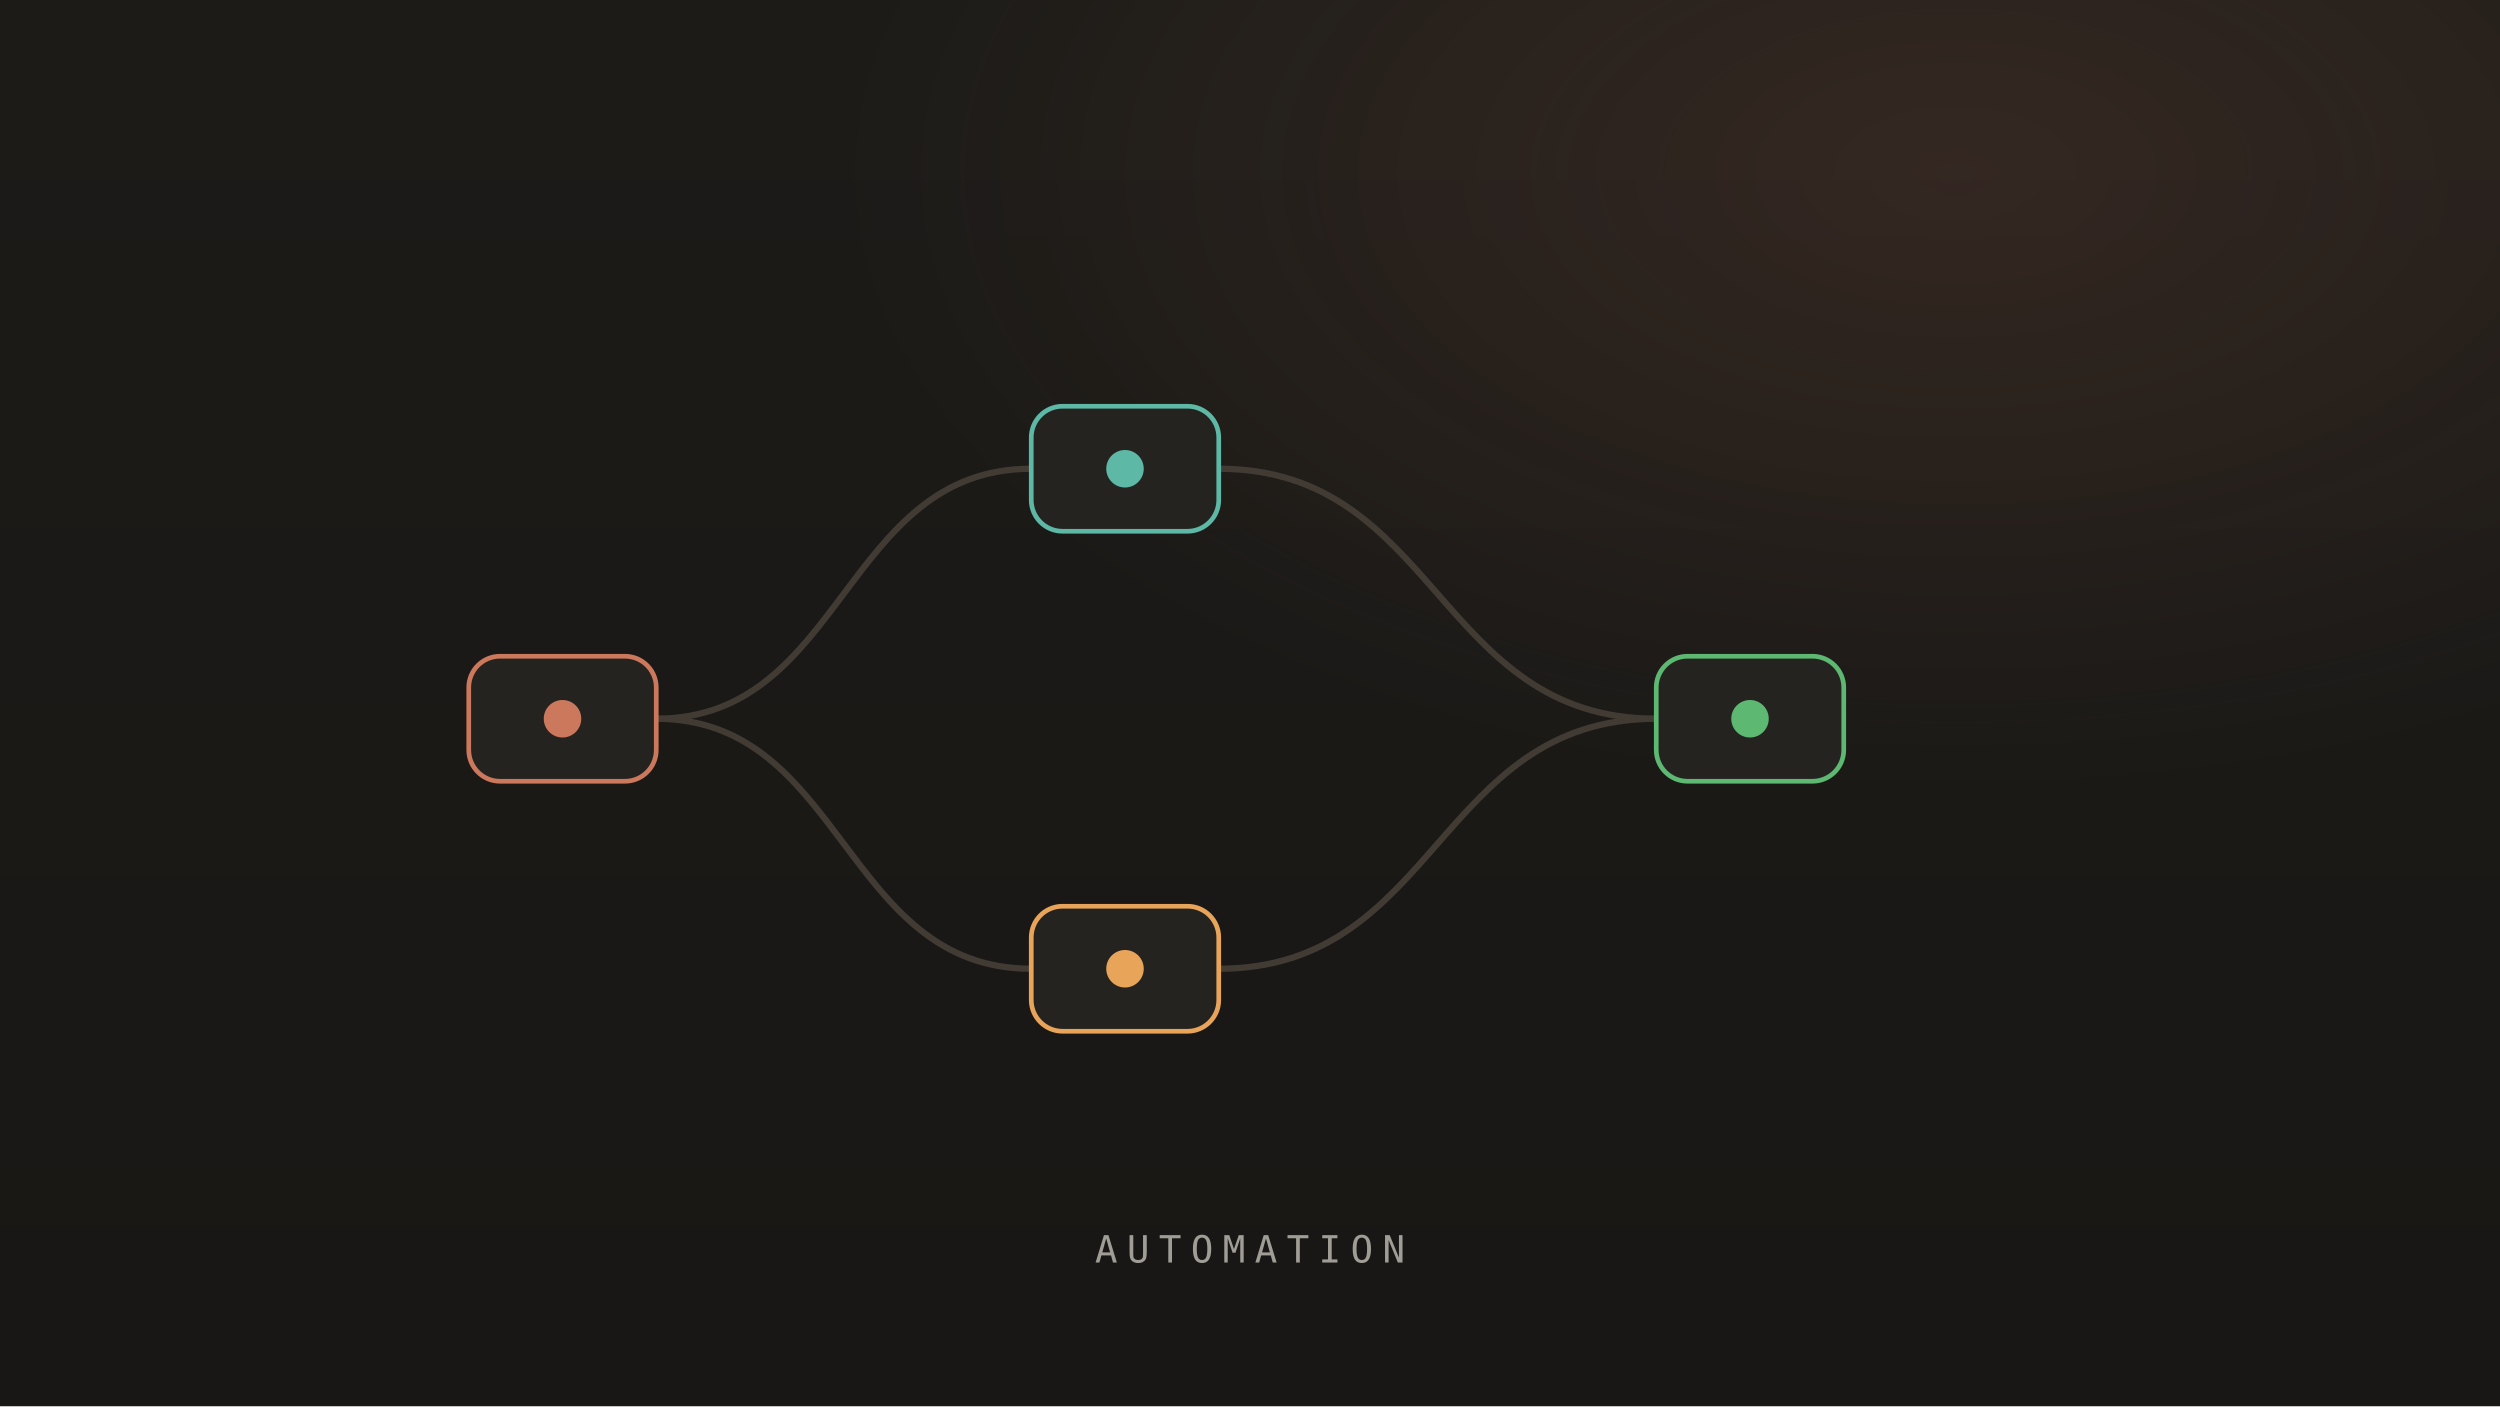
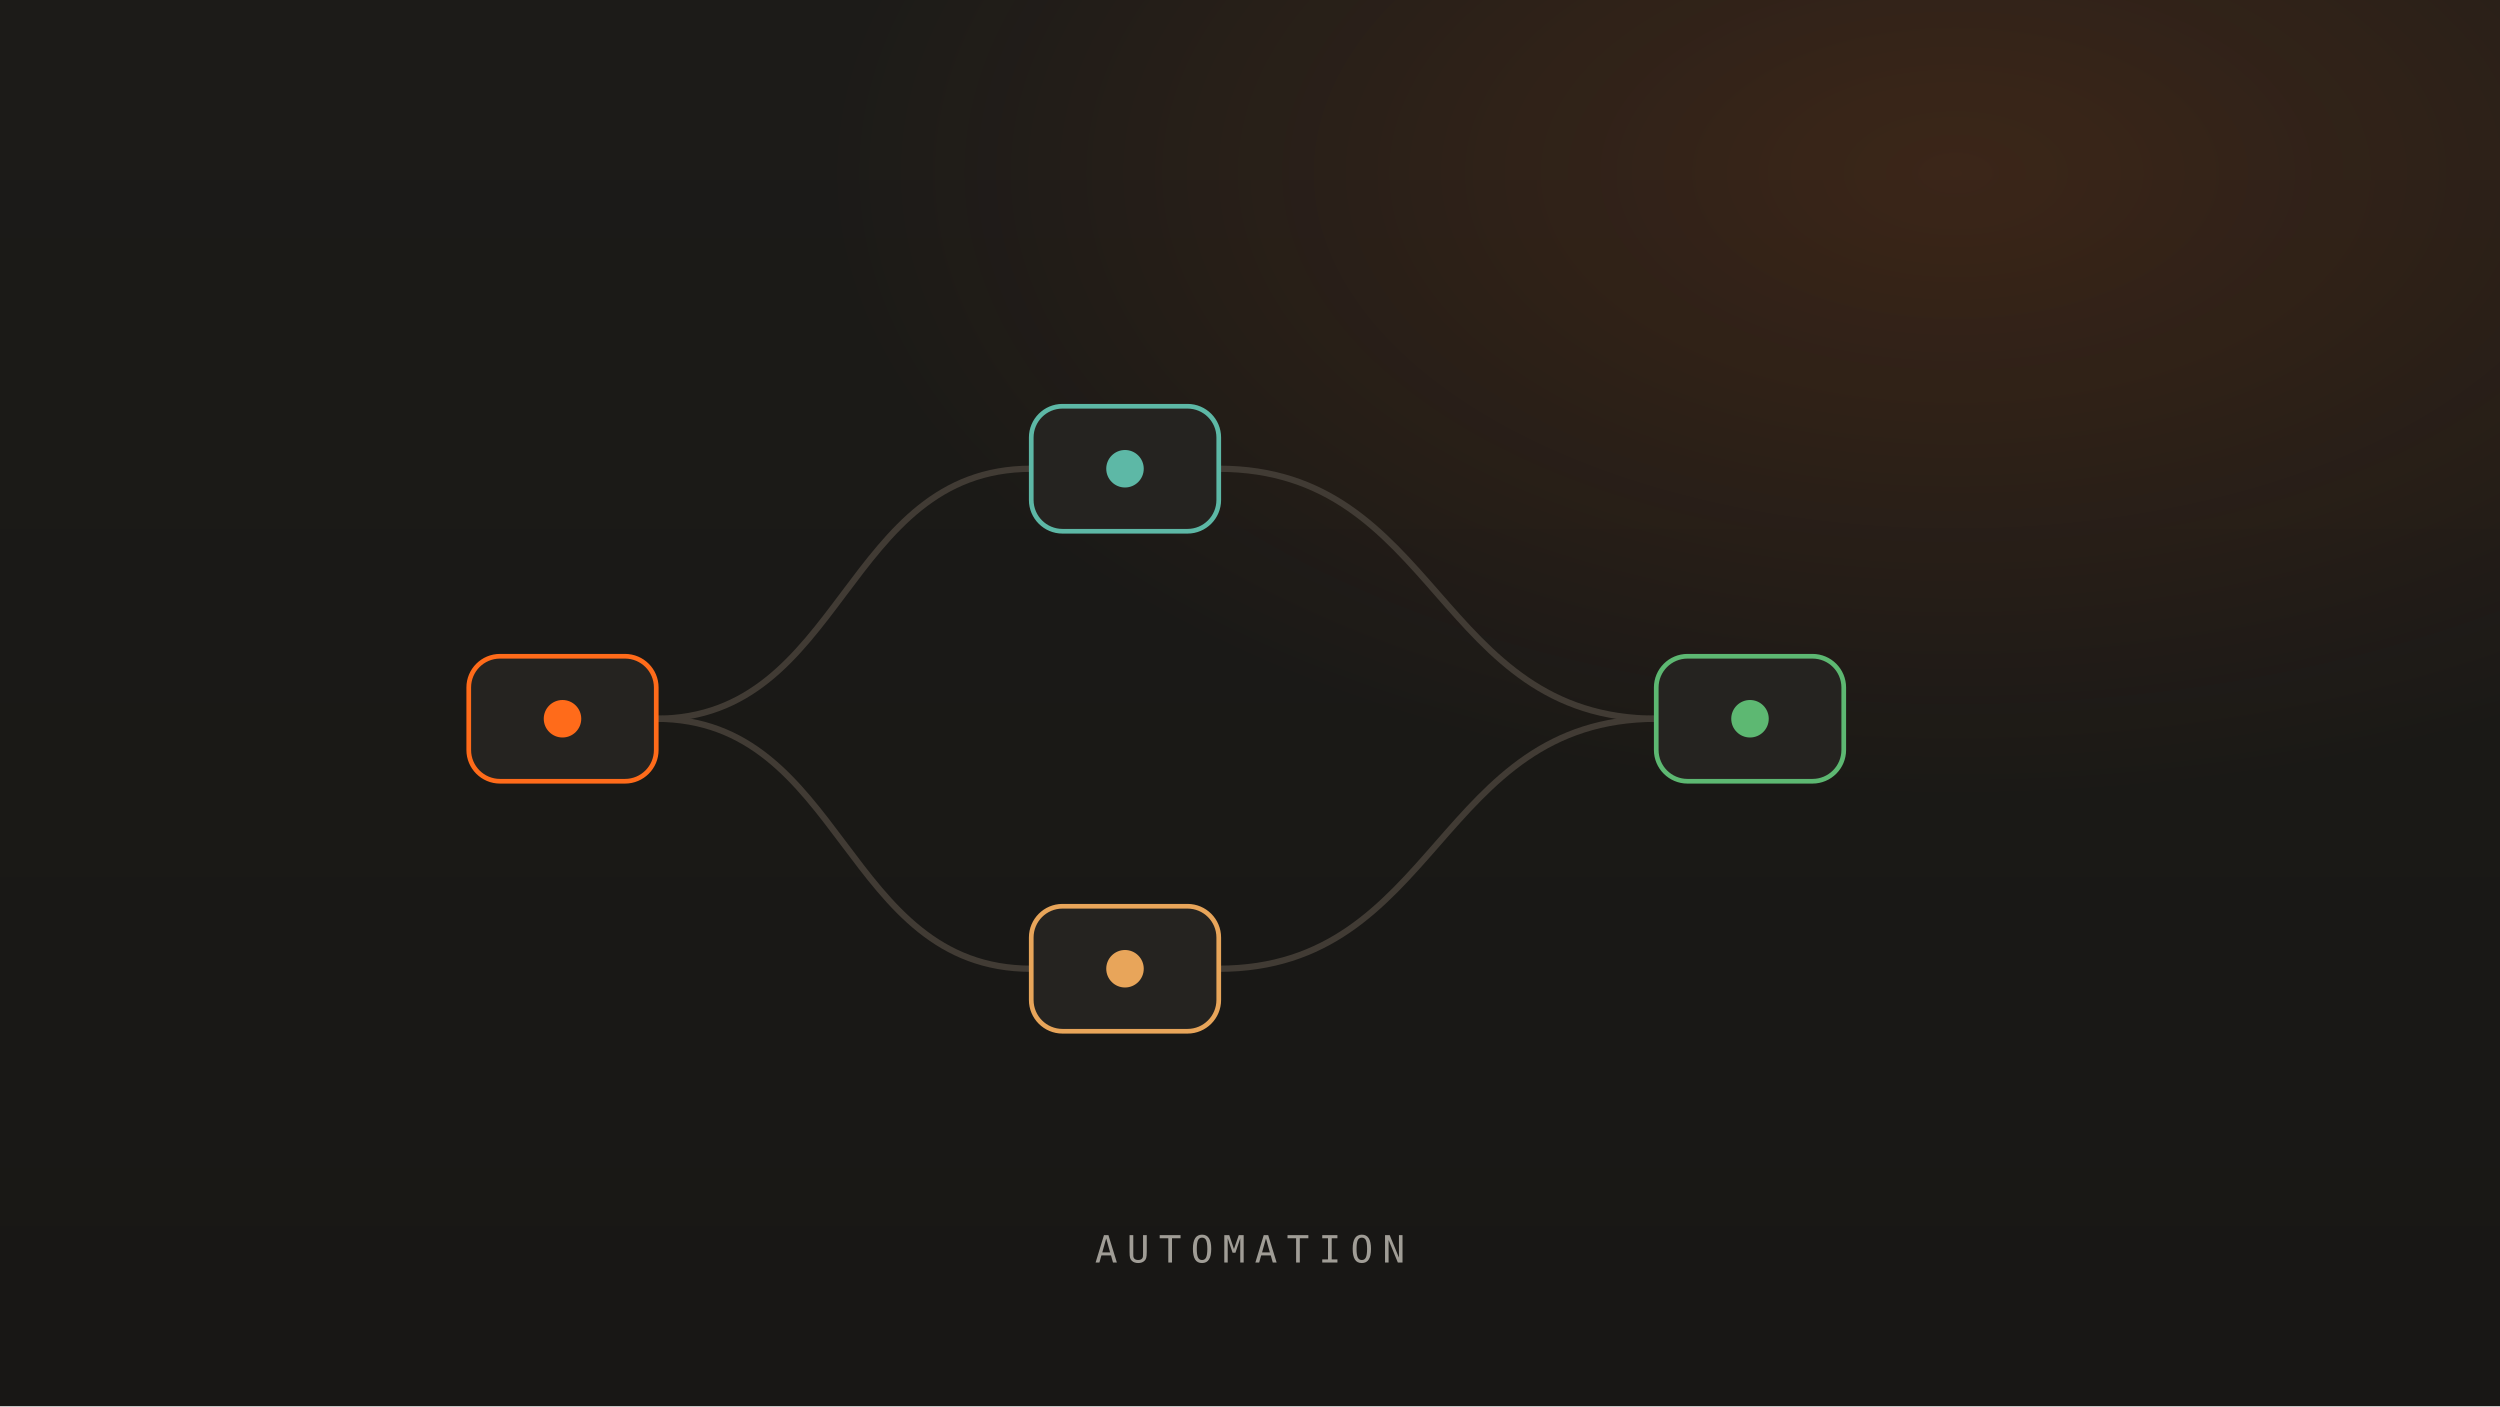
<svg xmlns="http://www.w3.org/2000/svg" viewBox="0 0 800 450" width="800" height="450" role="img">
  <defs>
    <linearGradient id="bg" x1="0" y1="0" x2="0" y2="1">
      <stop offset="0" stop-color="#1c1b18" />
      <stop offset="1" stop-color="#181715" />
    </linearGradient>
    <radialGradient id="glow" cx="0.78" cy="0.12" r="0.9">
-       <stop offset="0" stop-color="#cc785c" stop-opacity="0.14" />
-       <stop offset="0.5" stop-color="#cc785c" stop-opacity="0" />
+       <stop offset="0" stop-color="#ff6b1a" stop-opacity="0.14" />
+       <stop offset="0.5" stop-color="#ff6b1a" stop-opacity="0" />
    </radialGradient>
  </defs>
  <rect x="0.0" y="0.0" width="800.0" height="450.0" rx="0" fill="url(#bg)" />
  <rect x="0.0" y="0.0" width="800.0" height="450.0" rx="0" fill="url(#glow)" />
  <path d="M210 230 C270.0 230,270.0 150,330 150" fill="none" stroke="#413b34" stroke-width="2" stroke-linecap="round" stroke-linejoin="round" />
  <path d="M210 230 C270.0 230,270.0 310,330 310" fill="none" stroke="#413b34" stroke-width="2" stroke-linecap="round" stroke-linejoin="round" />
  <path d="M390 150 C460.0 150,460.0 230,530 230" fill="none" stroke="#413b34" stroke-width="2" stroke-linecap="round" stroke-linejoin="round" />
  <path d="M390 310 C460.0 310,460.0 230,530 230" fill="none" stroke="#413b34" stroke-width="2" stroke-linecap="round" stroke-linejoin="round" />
-   <rect x="150.0" y="210.0" width="60.0" height="40.0" rx="10" fill="#252320" stroke="#cc785c" stroke-width="1.5" />
-   <circle cx="180.0" cy="230.0" r="6.0" fill="#cc785c" />
+   <rect x="150.0" y="210.0" width="60.0" height="40.0" rx="10" fill="#252320" stroke="#ff6b1a" stroke-width="1.5" />
+   <circle cx="180.0" cy="230.0" r="6.0" fill="#ff6b1a" />
  <rect x="330.0" y="130.0" width="60.0" height="40.0" rx="10" fill="#252320" stroke="#5db8a6" stroke-width="1.5" />
  <circle cx="360.0" cy="150.0" r="6.0" fill="#5db8a6" />
  <rect x="330.0" y="290.0" width="60.0" height="40.0" rx="10" fill="#252320" stroke="#e8a55a" stroke-width="1.5" />
  <circle cx="360.0" cy="310.0" r="6.0" fill="#e8a55a" />
  <rect x="530.0" y="210.0" width="60.0" height="40.0" rx="10" fill="#252320" stroke="#5db872" stroke-width="1.5" />
  <circle cx="560.0" cy="230.0" r="6.0" fill="#5db872" />
  <text x="400.0" y="404.0" font-family="'JetBrains Mono','SFMono-Regular',ui-monospace,monospace" font-size="12" font-weight="400" fill="#a09d96" text-anchor="middle" letter-spacing="3">AUTOMATION</text>
</svg>
